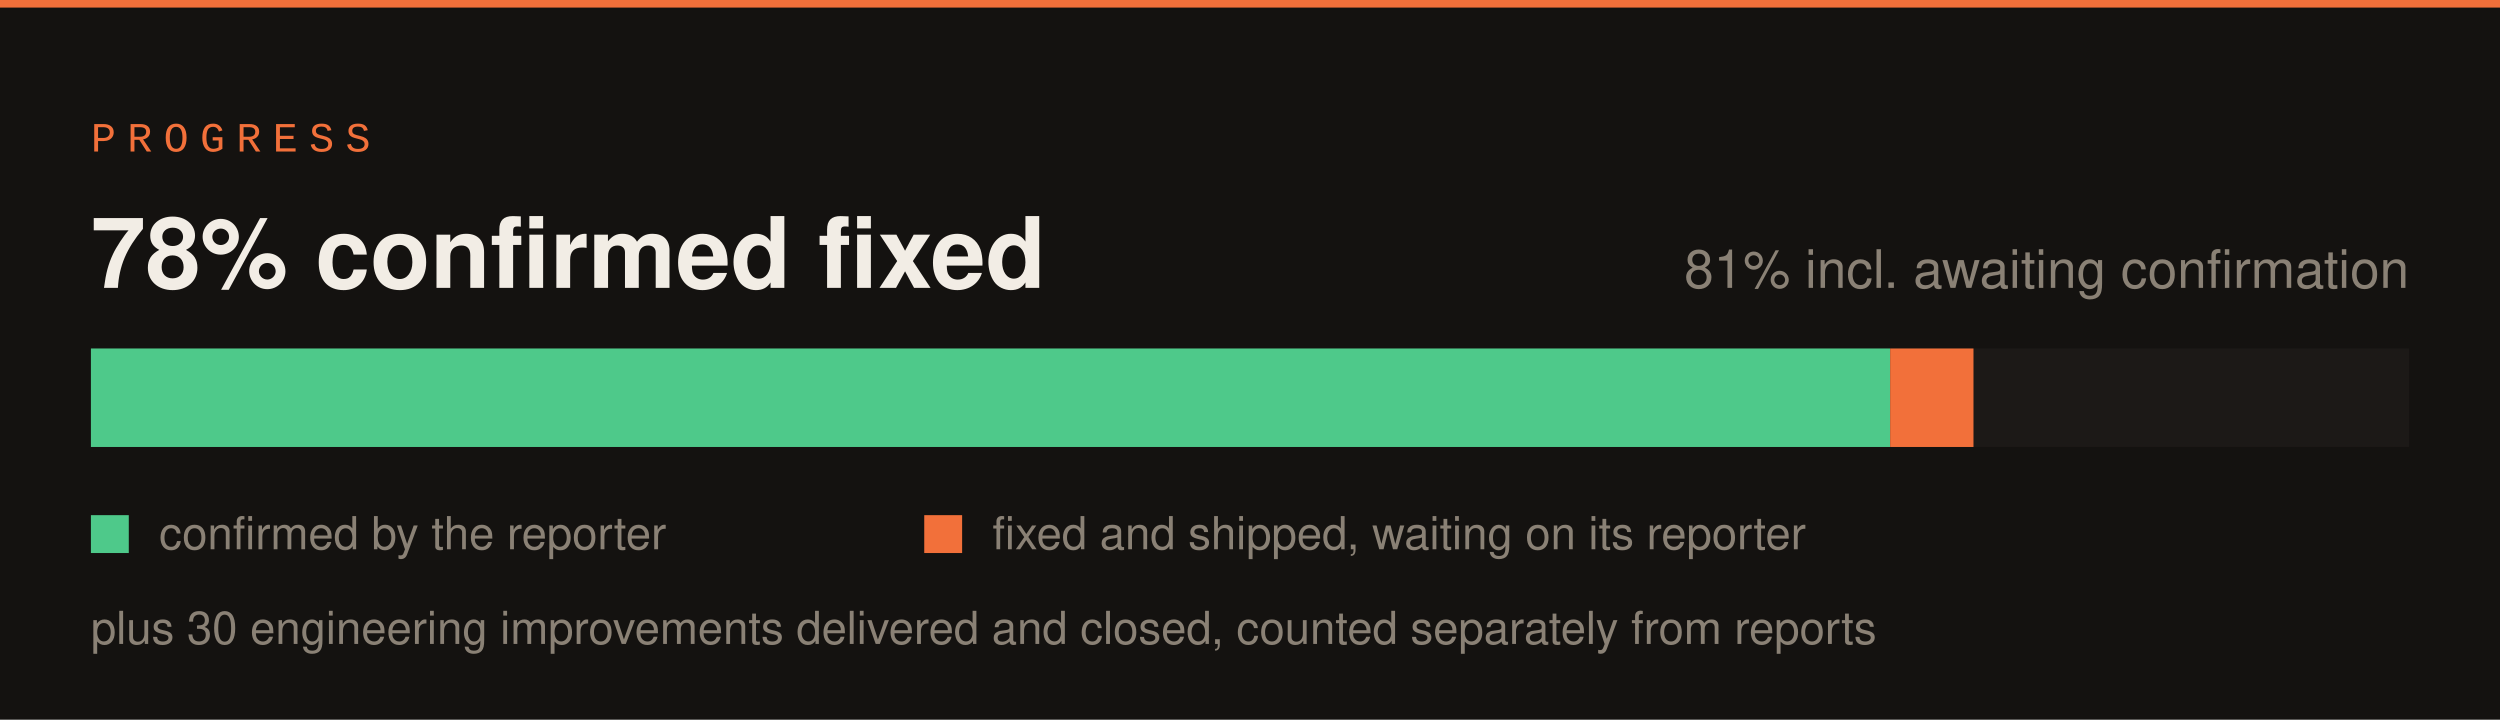
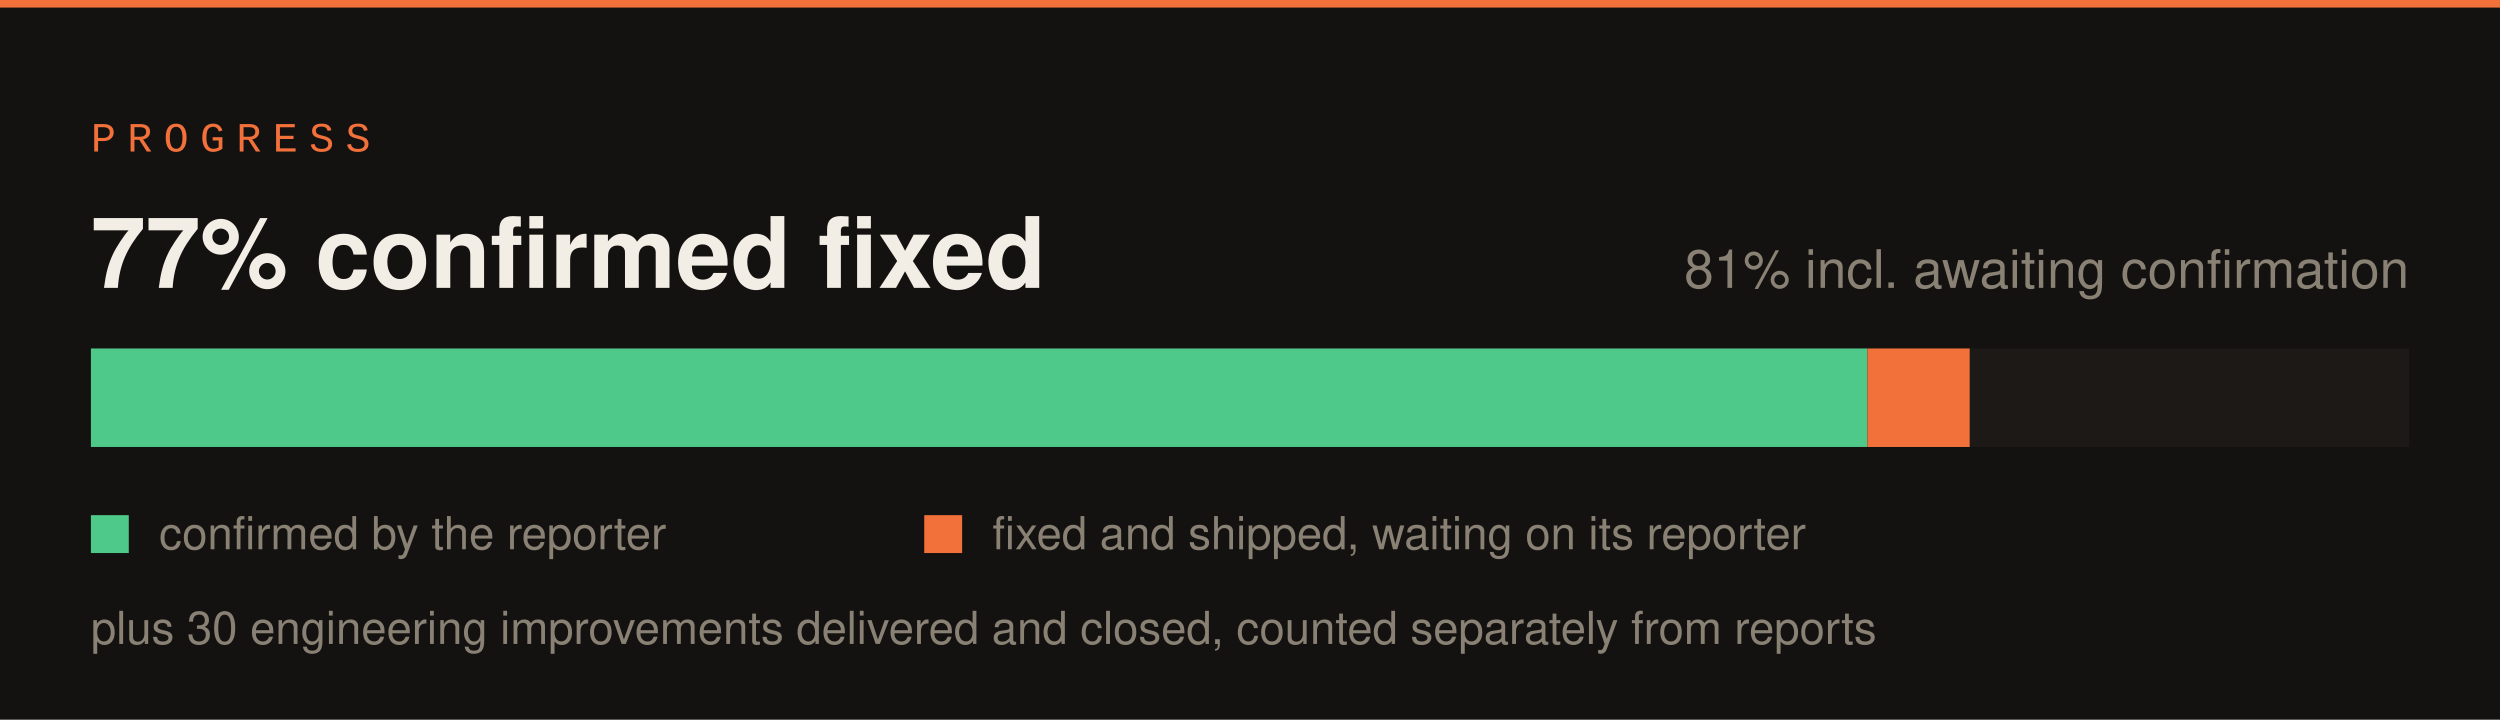
<svg xmlns="http://www.w3.org/2000/svg" width="660" height="190" viewBox="0 0 660 190">
  <rect width="660" height="190" fill="#141210" />
  <rect x="0" y="0" width="660" height="2" fill="#f2703a" />
  <text x="24" y="40" font-family="SFMono-Regular,Consolas,Liberation Mono,monospace" font-size="11" letter-spacing="3" fill="#f2703a">PROGRESS</text>
  <rect x="24" y="92" width="612" height="26" fill="#1c1917" />
-   <rect x="24" y="92" width="475" height="26" fill="#4ec98a" />
-   <rect x="499" y="92" width="22" height="26" fill="#f2703a" />
-   <text x="24" y="76" font-family="-apple-system,Segoe UI,Helvetica,Arial,sans-serif" font-size="26" font-weight="700" fill="#f2ede5">78% confirmed fixed</text>
+   <rect x="24" y="92" width="469" height="26" fill="#4ec98a" />
+   <rect x="493" y="92" width="27" height="26" fill="#f2703a" />
+   <text x="24" y="76" font-family="-apple-system,Segoe UI,Helvetica,Arial,sans-serif" font-size="26" font-weight="700" fill="#f2ede5">77% confirmed fixed</text>
  <text x="636" y="76" font-family="-apple-system,Segoe UI,Helvetica,Arial,sans-serif" font-size="14" fill="#8a8175" text-anchor="end">81% incl. awaiting confirmation</text>
  <rect x="24" y="136" width="10" height="10" fill="#4ec98a" />
  <text x="42" y="145" font-family="-apple-system,Segoe UI,Helvetica,Arial,sans-serif" font-size="12" fill="#8a8175">confirmed by the reporter</text>
  <rect x="244" y="136" width="10" height="10" fill="#f2703a" />
  <text x="262" y="145" font-family="-apple-system,Segoe UI,Helvetica,Arial,sans-serif" font-size="12" fill="#8a8175">fixed and shipped, waiting on its reporter</text>
  <text x="24" y="170" font-family="-apple-system,Segoe UI,Helvetica,Arial,sans-serif" font-size="12" fill="#8a8175">plus 30 engineering improvements delivered and closed, counted separately from reports</text>
</svg>
